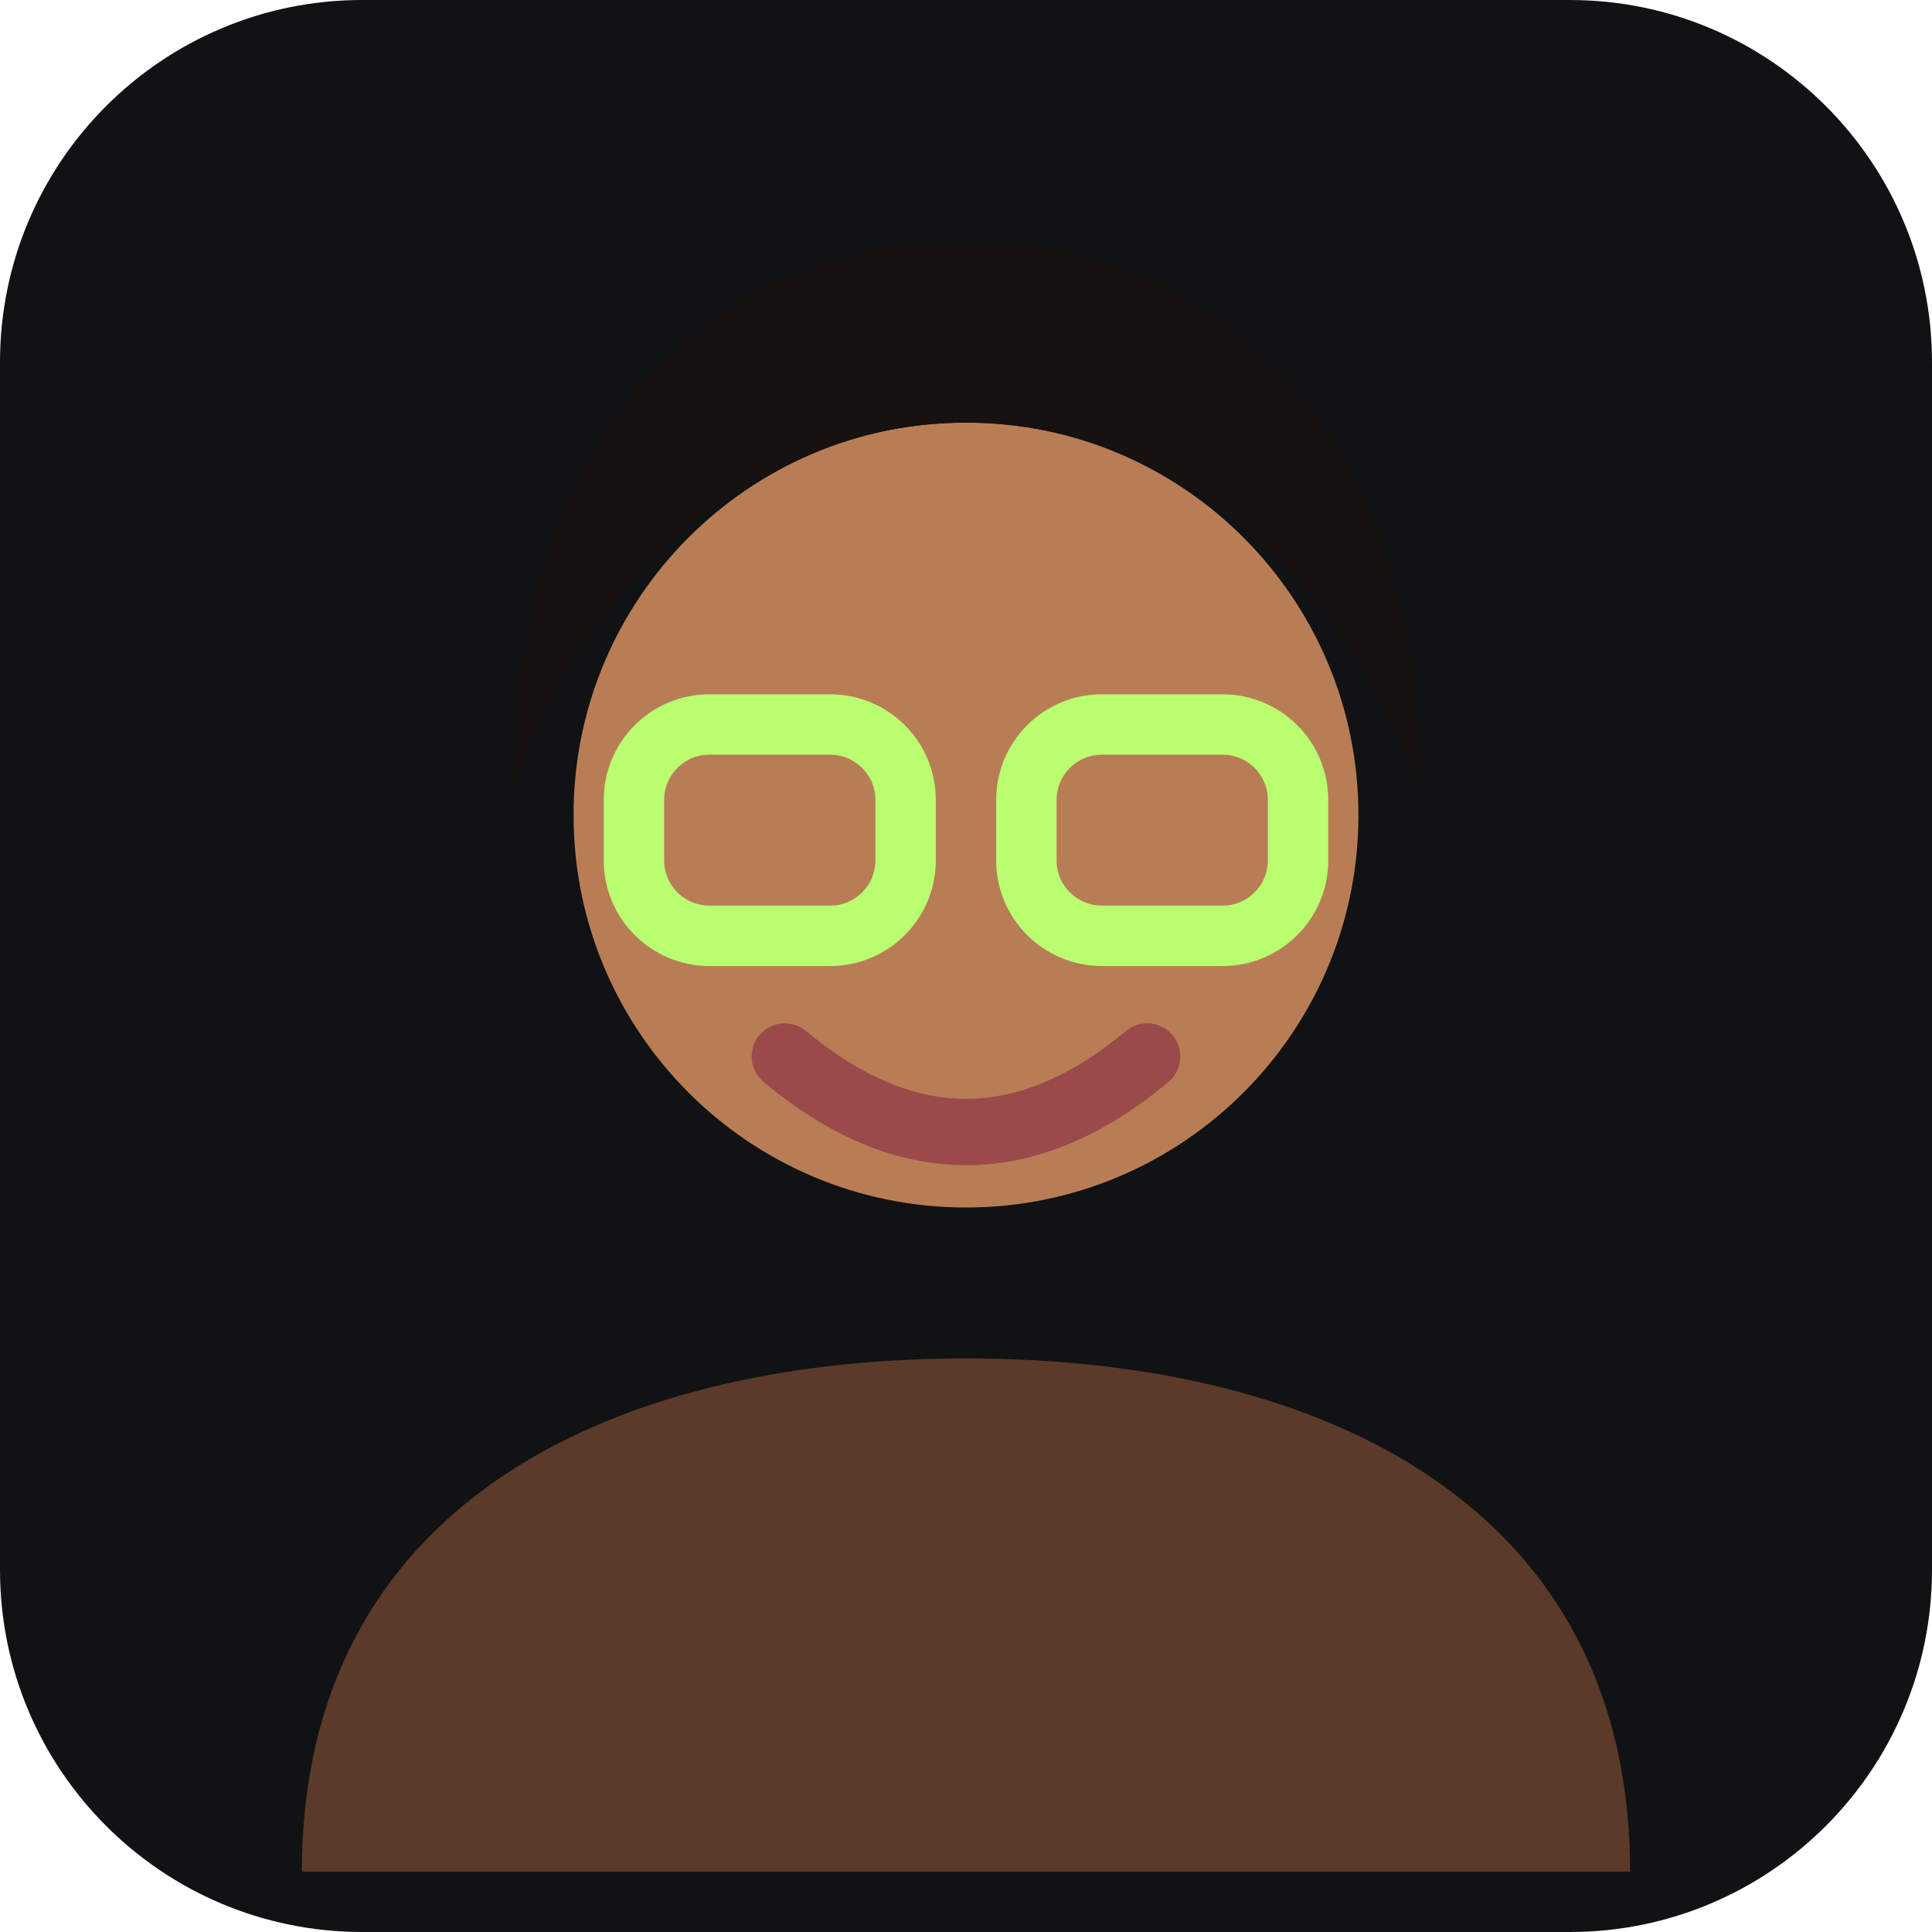
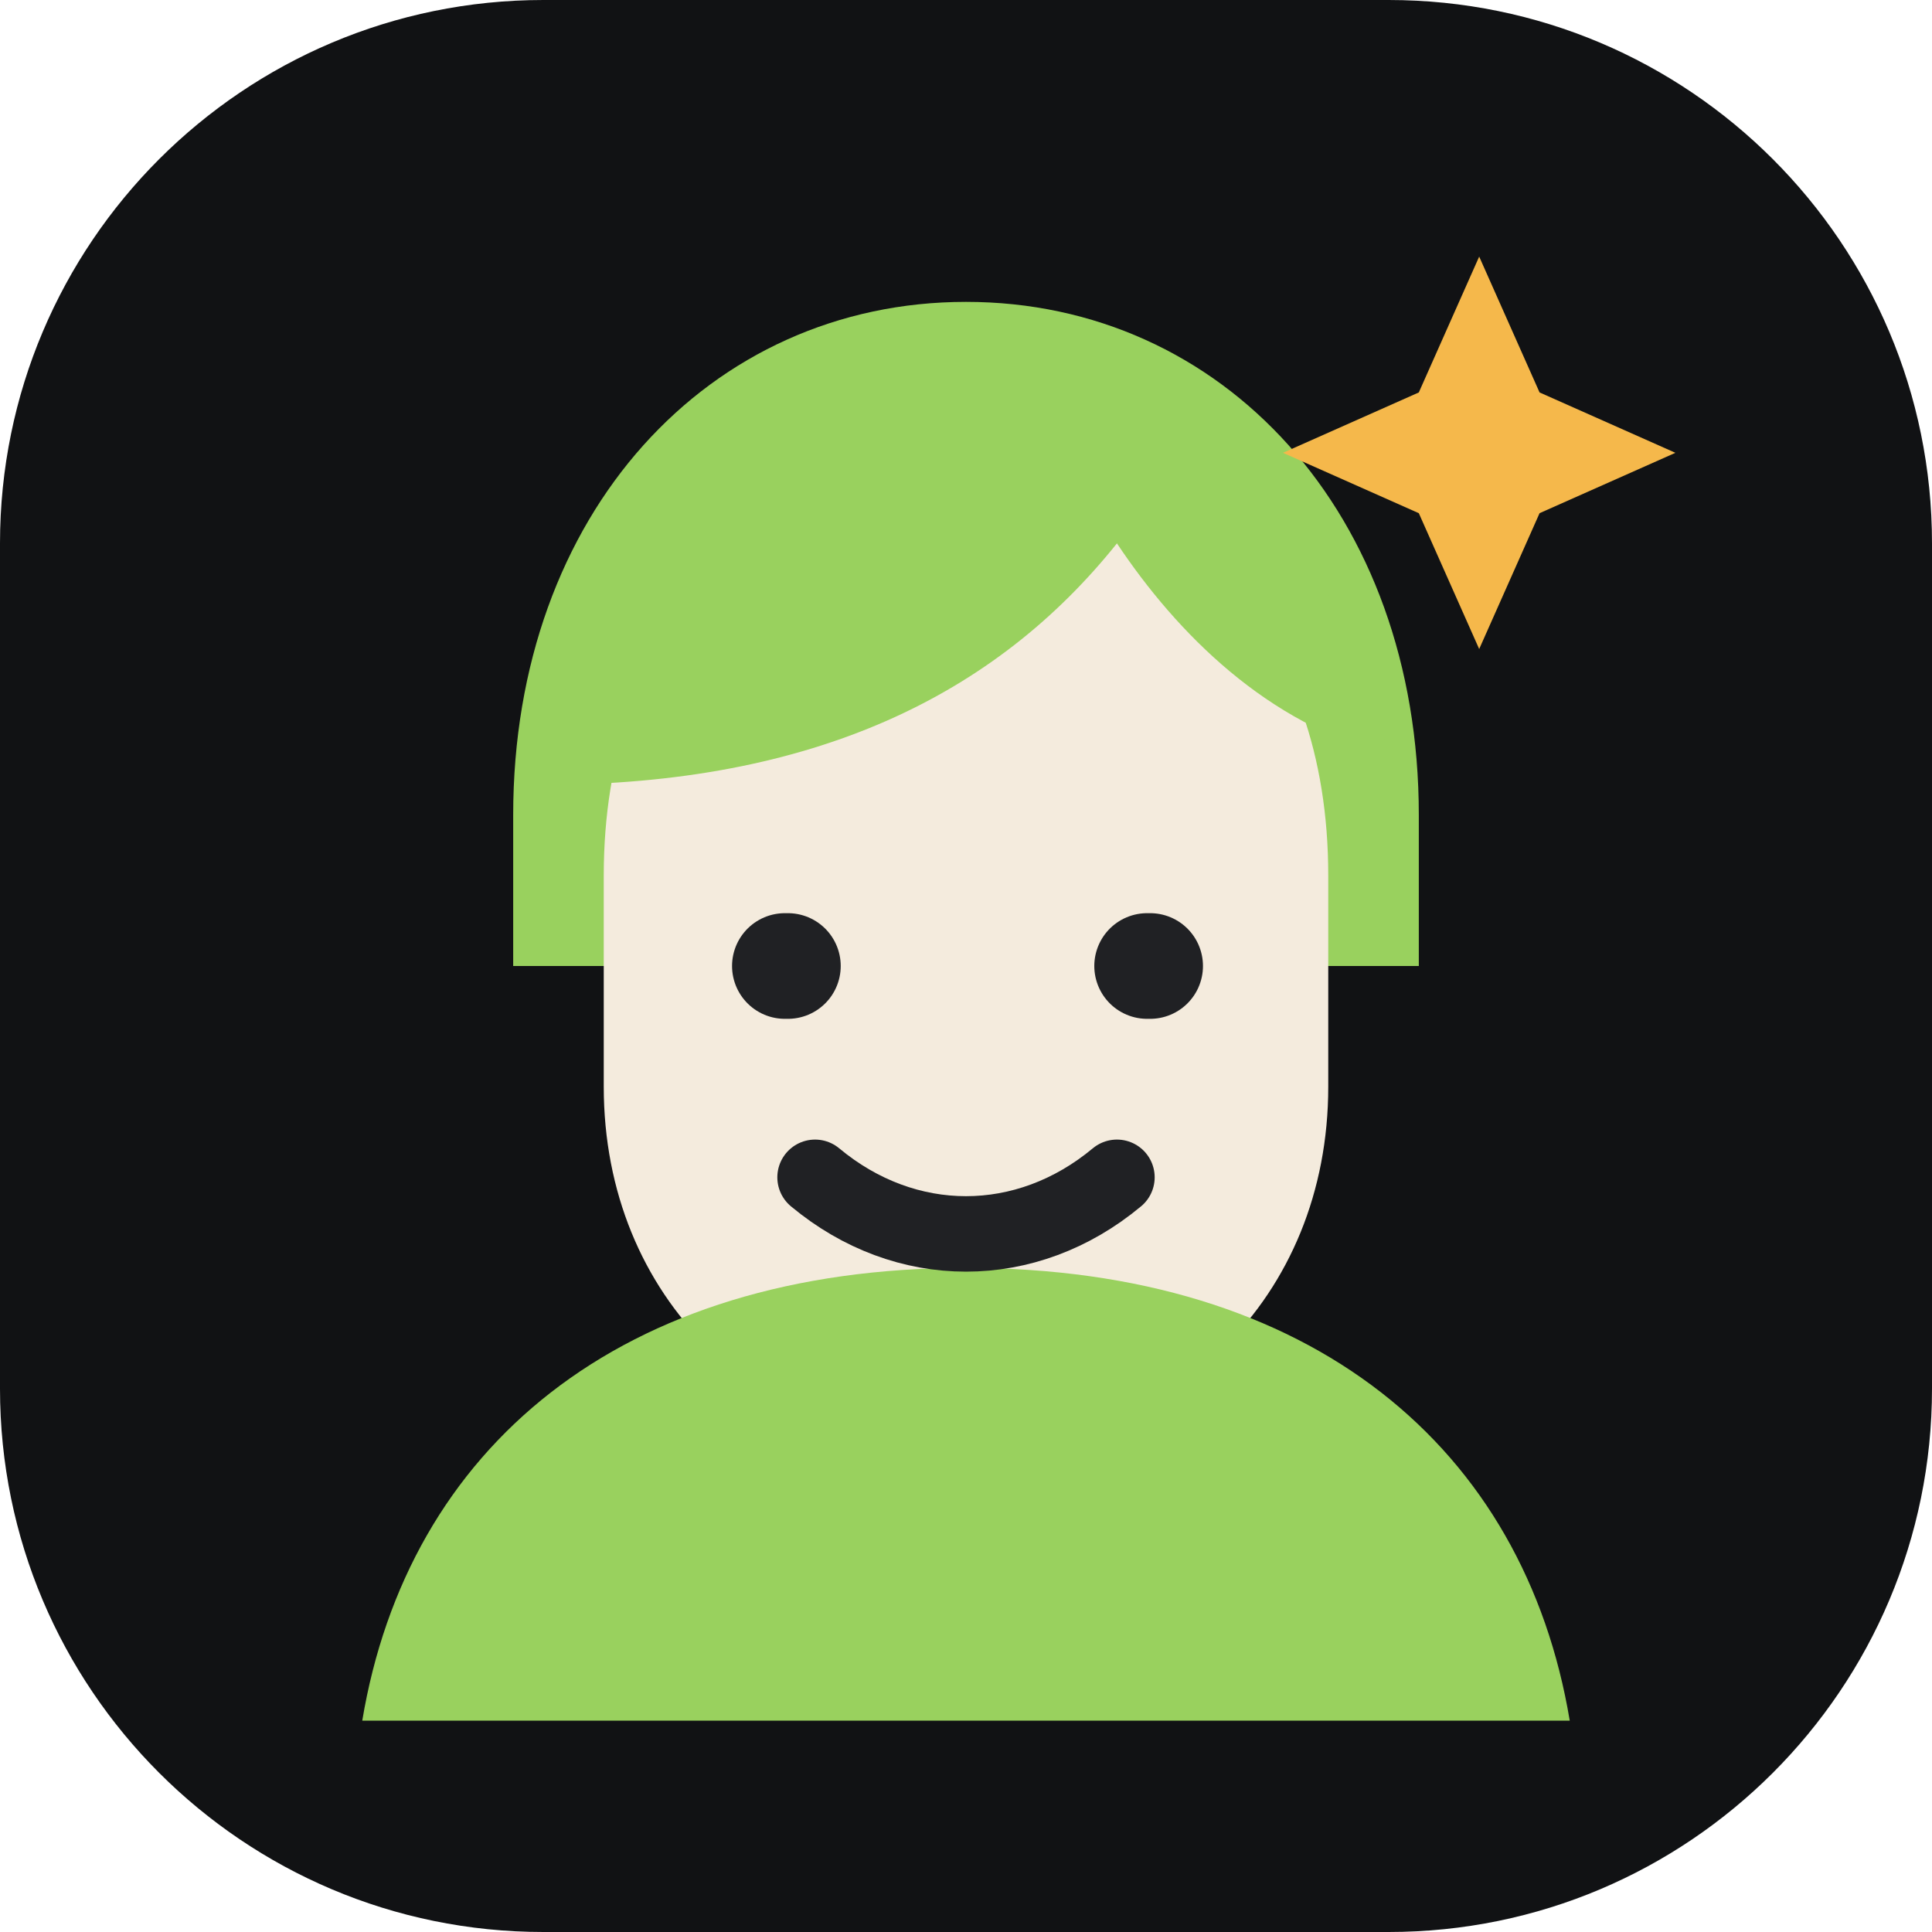
- <svg xmlns="http://www.w3.org/2000/svg" viewBox="0 0 64 64">
-   <rect width="64" height="64" rx="12" fill="#111214" />
-   <circle cx="32" cy="27" r="13" fill="#B97D56" />
-   <path d="M17 26c0-12 7-18 15-18s15 6 15 18c-3-8-9-12-15-12s-12 4-15 12z" fill="#17110F" />
-   <rect x="21" y="24" width="9" height="7" rx="2.5" fill="none" stroke="#B9FF70" stroke-width="2" />
-   <rect x="34" y="24" width="9" height="7" rx="2.5" fill="none" stroke="#B9FF70" stroke-width="2" />
-   <path d="M26 35q6 5 12 0" fill="none" stroke="#9A4A4A" stroke-width="2.2" stroke-linecap="round" />
-   <path d="M10 62c0-12 10-17 22-17s22 5 22 17z" fill="#5B3A29" />
+ <svg xmlns="http://www.w3.org/2000/svg" viewBox="0 0 64 64" fill="none">
+   <rect width="64" height="64" rx="18" fill="#111214" />
+   <path d="M17 27c0-10 6.5-17 15-17s15 7 15 17v5H17v-5Z" fill="#99D15E" />
+   <path d="M20 29c0-8 4.8-13 12-13s12 5 12 13v7c0 7-5.2 12-12 12s-12-5-12-12v-7Z" fill="#F4EBDD" />
+   <path d="M18 29c0-10 5-17 14-17 7 0 12 5 14 13-4-1-7-4-9-7-4 5-10 8-19 8v3Z" fill="#99D15E" />
+   <path d="M12 57c1.5-9 8.5-15 20-15s18.5 6 20 15H12Z" fill="#99D15E" />
+   <path d="M26 32h.1M38 32h.1" stroke="#202124" stroke-width="3.5" stroke-linecap="round" />
+   <path d="M27 39c3 2.5 7 2.5 10 0" stroke="#202124" stroke-width="2.5" stroke-linecap="round" />
+   <path d="M49 8.5 51 13l4.5 2-4.5 2-2 4.5-2-4.5-4.5-2 4.5-2 2-4.5Z" fill="#F5B84B" />
</svg>
